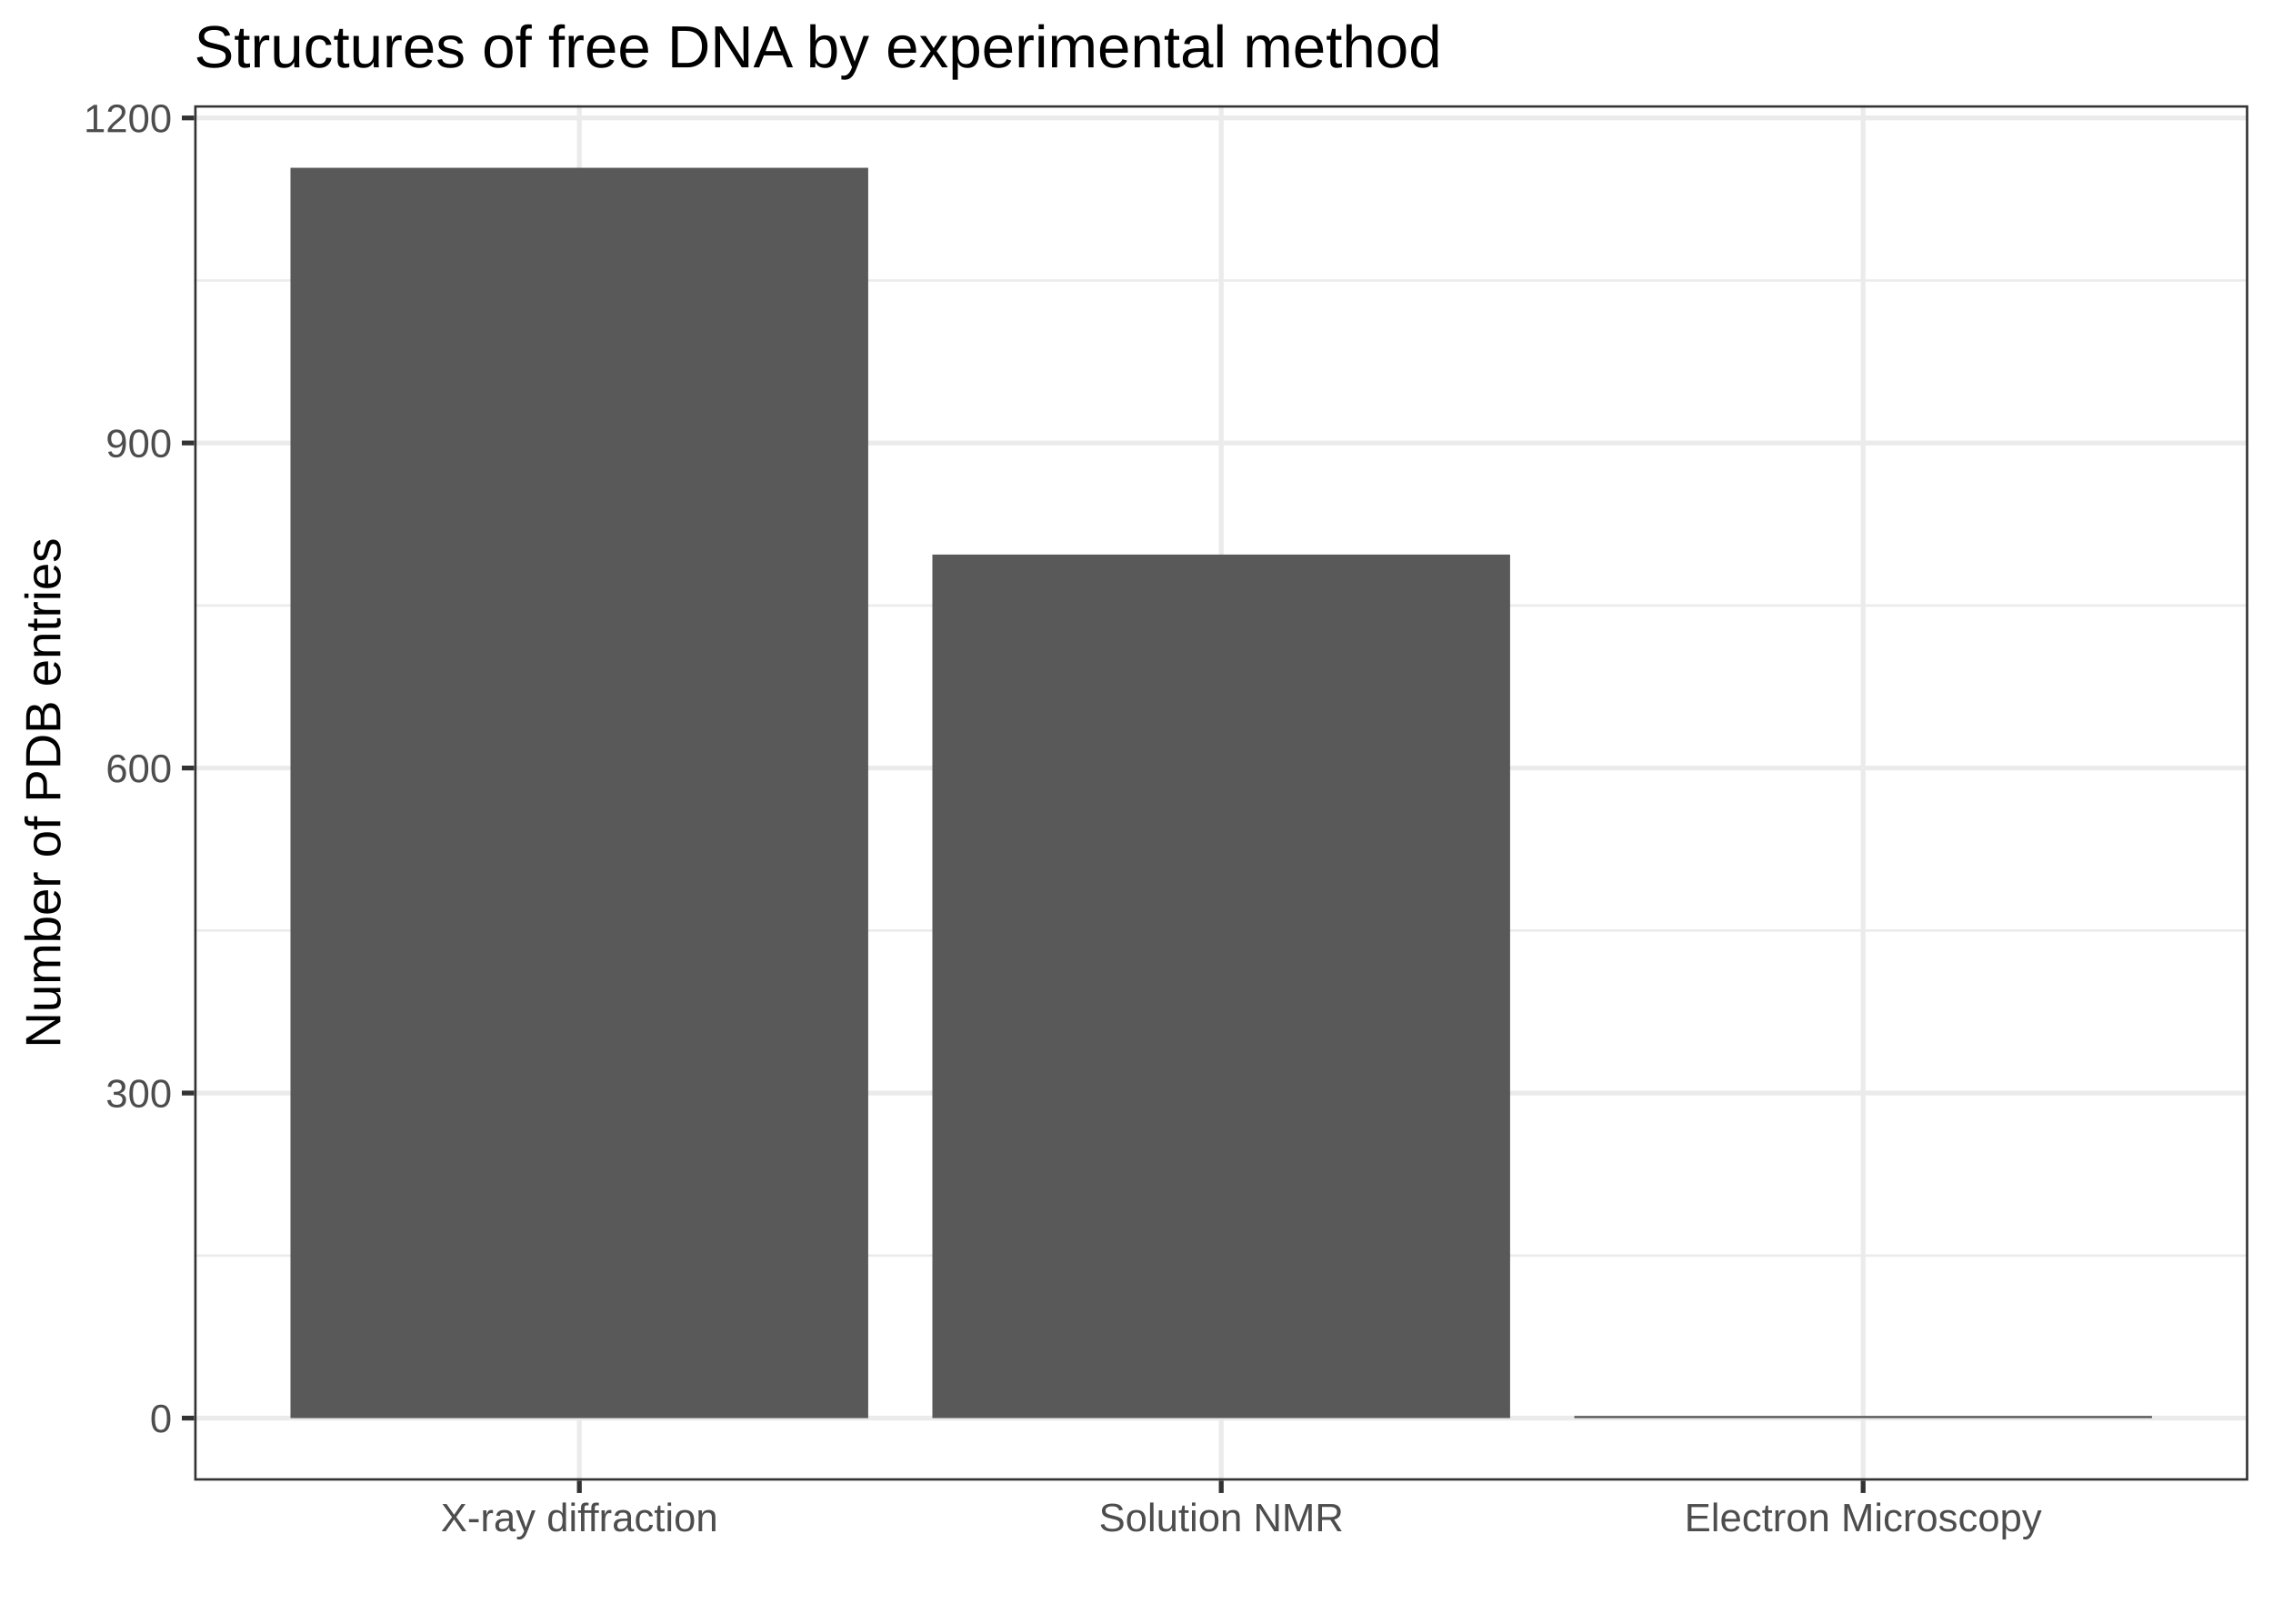
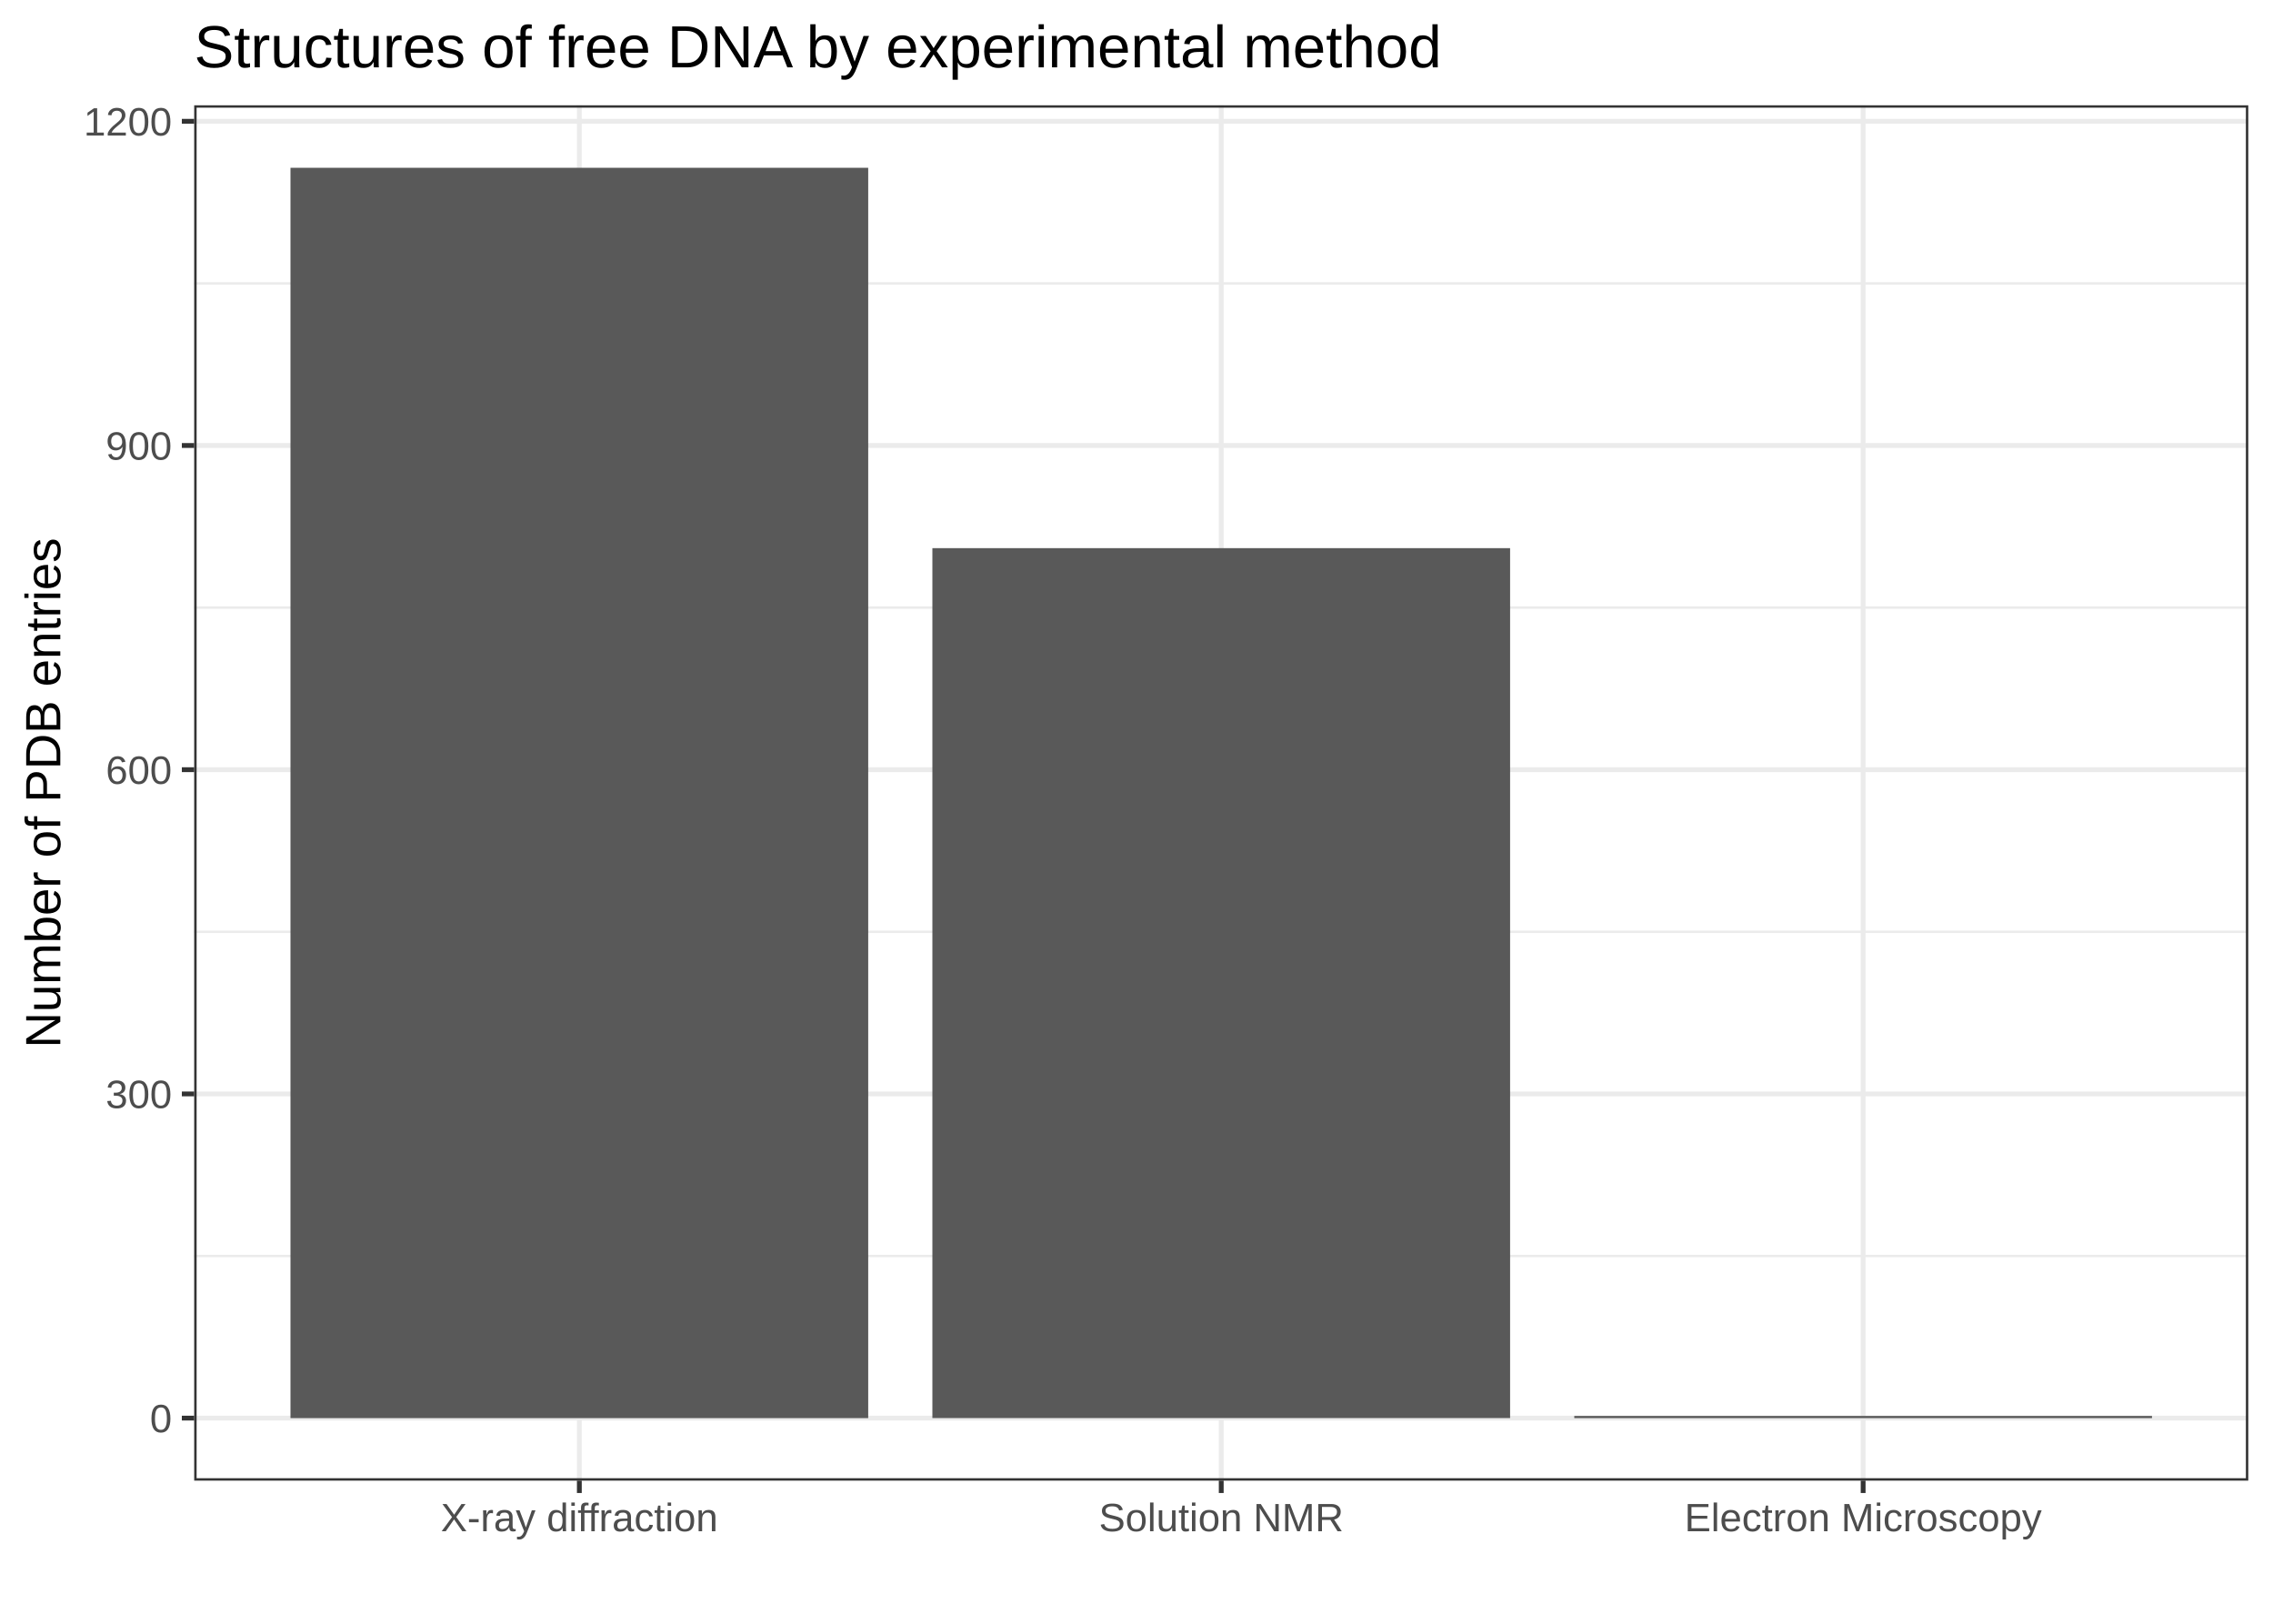
<svg xmlns="http://www.w3.org/2000/svg" class="svglite" width="504.00pt" height="360.00pt" viewBox="0 0 504.00 360.00">
  <defs>
    <style type="text/css">
    .svglite line, .svglite polyline, .svglite polygon, .svglite path, .svglite rect, .svglite circle {
      fill: none;
      stroke: #000000;
      stroke-linecap: round;
      stroke-linejoin: round;
      stroke-miterlimit: 10.00;
    }
  </style>
  </defs>
  <rect width="100%" height="100%" style="stroke: none; fill: #FFFFFF;" />
  <defs>
    <clipPath id="cpMC4wMHw1MDQuMDB8MC4wMHwzNjAuMDA=">
      <rect x="0.00" y="0.00" width="504.00" height="360.00" />
    </clipPath>
  </defs>
  <g clip-path="url(#cpMC4wMHw1MDQuMDB8MC4wMHwzNjAuMDA=)">
    <rect x="0.00" y="0.00" width="504.00" height="360.00" style="stroke-width: 1.07; stroke: #FFFFFF; fill: #FFFFFF;" />
  </g>
  <defs>
    <clipPath id="cpNDMuMDZ8NDk4LjUyfDIzLjM0fDMyOC4yNw==">
      <rect x="43.06" y="23.34" width="455.46" height="304.93" />
    </clipPath>
  </defs>
  <g clip-path="url(#cpNDMuMDZ8NDk4LjUyfDIzLjM0fDMyOC4yNw==)">
    <rect x="43.06" y="23.34" width="455.46" height="304.93" style="stroke-width: 1.07; stroke: none; fill: #FFFFFF;" />
-     <polyline points="43.06,278.37 498.52,278.37 " style="stroke-width: 0.53; stroke: #EBEBEB; stroke-linecap: butt;" />
-     <polyline points="43.06,206.31 498.52,206.31 " style="stroke-width: 0.53; stroke: #EBEBEB; stroke-linecap: butt;" />
-     <polyline points="43.06,134.24 498.52,134.24 " style="stroke-width: 0.53; stroke: #EBEBEB; stroke-linecap: butt;" />
-     <polyline points="43.06,62.18 498.52,62.18 " style="stroke-width: 0.53; stroke: #EBEBEB; stroke-linecap: butt;" />
+     <polyline points="43.06,278.47 498.52,278.47 " style="stroke-width: 0.53; stroke: #EBEBEB; stroke-linecap: butt;" />
+     <polyline points="43.06,206.59 498.52,206.59 " style="stroke-width: 0.53; stroke: #EBEBEB; stroke-linecap: butt;" />
+     <polyline points="43.06,134.71 498.52,134.71 " style="stroke-width: 0.53; stroke: #EBEBEB; stroke-linecap: butt;" />
+     <polyline points="43.06,62.83 498.52,62.83 " style="stroke-width: 0.53; stroke: #EBEBEB; stroke-linecap: butt;" />
    <polyline points="43.06,314.41 498.52,314.41 " style="stroke-width: 1.07; stroke: #EBEBEB; stroke-linecap: butt;" />
-     <polyline points="43.06,242.34 498.52,242.34 " style="stroke-width: 1.07; stroke: #EBEBEB; stroke-linecap: butt;" />
-     <polyline points="43.06,170.28 498.52,170.28 " style="stroke-width: 1.07; stroke: #EBEBEB; stroke-linecap: butt;" />
-     <polyline points="43.06,98.21 498.52,98.21 " style="stroke-width: 1.07; stroke: #EBEBEB; stroke-linecap: butt;" />
-     <polyline points="43.06,26.15 498.52,26.15 " style="stroke-width: 1.07; stroke: #EBEBEB; stroke-linecap: butt;" />
+     <polyline points="43.06,242.53 498.52,242.53 " style="stroke-width: 1.07; stroke: #EBEBEB; stroke-linecap: butt;" />
+     <polyline points="43.06,170.65 498.52,170.65 " style="stroke-width: 1.07; stroke: #EBEBEB; stroke-linecap: butt;" />
+     <polyline points="43.06,98.77 498.52,98.77 " style="stroke-width: 1.07; stroke: #EBEBEB; stroke-linecap: butt;" />
+     <polyline points="43.06,26.89 498.52,26.89 " style="stroke-width: 1.07; stroke: #EBEBEB; stroke-linecap: butt;" />
    <polyline points="128.46,328.27 128.46,23.34 " style="stroke-width: 1.07; stroke: #EBEBEB; stroke-linecap: butt;" />
    <polyline points="270.79,328.27 270.79,23.34 " style="stroke-width: 1.07; stroke: #EBEBEB; stroke-linecap: butt;" />
    <polyline points="413.12,328.27 413.12,23.34 " style="stroke-width: 1.07; stroke: #EBEBEB; stroke-linecap: butt;" />
    <rect x="64.41" y="37.20" width="128.10" height="277.21" style="stroke-width: 1.07; stroke: none; stroke-linecap: square; stroke-linejoin: miter; fill: #595959;" />
-     <rect x="206.74" y="122.95" width="128.10" height="191.45" style="stroke-width: 1.07; stroke: none; stroke-linecap: square; stroke-linejoin: miter; fill: #595959;" />
+     <rect x="206.74" y="121.53" width="128.10" height="192.87" style="stroke-width: 1.07; stroke: none; stroke-linecap: square; stroke-linejoin: miter; fill: #595959;" />
    <rect x="349.07" y="313.93" width="128.10" height="0.48" style="stroke-width: 1.07; stroke: none; stroke-linecap: square; stroke-linejoin: miter; fill: #595959;" />
    <rect x="43.06" y="23.34" width="455.46" height="304.93" style="stroke-width: 1.07; stroke: #333333;" />
  </g>
  <g clip-path="url(#cpMC4wMHw1MDQuMDB8MC4wMHwzNjAuMDA=)">
    <text x="38.13" y="317.56" text-anchor="end" style="font-size: 8.80px; fill: #4D4D4D; font-family: Arial;" textLength="4.90px" lengthAdjust="spacingAndGlyphs">0</text>
-     <text x="38.13" y="245.49" text-anchor="end" style="font-size: 8.80px; fill: #4D4D4D; font-family: Arial;" textLength="14.69px" lengthAdjust="spacingAndGlyphs">300</text>
-     <text x="38.13" y="173.43" text-anchor="end" style="font-size: 8.80px; fill: #4D4D4D; font-family: Arial;" textLength="14.69px" lengthAdjust="spacingAndGlyphs">600</text>
-     <text x="38.13" y="101.36" text-anchor="end" style="font-size: 8.80px; fill: #4D4D4D; font-family: Arial;" textLength="14.69px" lengthAdjust="spacingAndGlyphs">900</text>
-     <text x="38.13" y="29.30" text-anchor="end" style="font-size: 8.80px; fill: #4D4D4D; font-family: Arial;" textLength="19.58px" lengthAdjust="spacingAndGlyphs">1200</text>
+     <text x="38.13" y="245.68" text-anchor="end" style="font-size: 8.80px; fill: #4D4D4D; font-family: Arial;" textLength="14.69px" lengthAdjust="spacingAndGlyphs">300</text>
+     <text x="38.13" y="173.80" text-anchor="end" style="font-size: 8.80px; fill: #4D4D4D; font-family: Arial;" textLength="14.69px" lengthAdjust="spacingAndGlyphs">600</text>
+     <text x="38.13" y="101.93" text-anchor="end" style="font-size: 8.80px; fill: #4D4D4D; font-family: Arial;" textLength="14.69px" lengthAdjust="spacingAndGlyphs">900</text>
+     <text x="38.13" y="30.05" text-anchor="end" style="font-size: 8.80px; fill: #4D4D4D; font-family: Arial;" textLength="19.58px" lengthAdjust="spacingAndGlyphs">1200</text>
    <polyline points="40.32,314.41 43.06,314.41 " style="stroke-width: 1.07; stroke: #333333; stroke-linecap: butt;" />
-     <polyline points="40.32,242.34 43.06,242.34 " style="stroke-width: 1.07; stroke: #333333; stroke-linecap: butt;" />
-     <polyline points="40.32,170.28 43.06,170.28 " style="stroke-width: 1.07; stroke: #333333; stroke-linecap: butt;" />
-     <polyline points="40.32,98.21 43.06,98.21 " style="stroke-width: 1.07; stroke: #333333; stroke-linecap: butt;" />
-     <polyline points="40.32,26.15 43.06,26.15 " style="stroke-width: 1.07; stroke: #333333; stroke-linecap: butt;" />
+     <polyline points="40.32,242.53 43.06,242.53 " style="stroke-width: 1.07; stroke: #333333; stroke-linecap: butt;" />
+     <polyline points="40.32,170.65 43.06,170.65 " style="stroke-width: 1.07; stroke: #333333; stroke-linecap: butt;" />
+     <polyline points="40.32,98.77 43.06,98.77 " style="stroke-width: 1.07; stroke: #333333; stroke-linecap: butt;" />
+     <polyline points="40.32,26.89 43.06,26.89 " style="stroke-width: 1.07; stroke: #333333; stroke-linecap: butt;" />
    <polyline points="128.46,331.01 128.46,328.27 " style="stroke-width: 1.07; stroke: #333333; stroke-linecap: butt;" />
    <polyline points="270.79,331.01 270.79,328.27 " style="stroke-width: 1.07; stroke: #333333; stroke-linecap: butt;" />
    <polyline points="413.12,331.01 413.12,328.27 " style="stroke-width: 1.07; stroke: #333333; stroke-linecap: butt;" />
    <text x="128.46" y="339.50" text-anchor="middle" style="font-size: 8.80px; fill: #4D4D4D; font-family: Arial;" textLength="61.60px" lengthAdjust="spacingAndGlyphs">X-ray diffraction</text>
    <text x="270.79" y="339.50" text-anchor="middle" style="font-size: 8.80px; fill: #4D4D4D; font-family: Arial;" textLength="54.27px" lengthAdjust="spacingAndGlyphs">Solution NMR</text>
    <text x="413.12" y="339.50" text-anchor="middle" style="font-size: 8.80px; fill: #4D4D4D; font-family: Arial;" textLength="79.21px" lengthAdjust="spacingAndGlyphs">Electron Microscopy</text>
    <text transform="translate(13.37,175.80) rotate(-90)" text-anchor="middle" style="font-size: 11.00px; font-family: Arial;" textLength="113.10px" lengthAdjust="spacingAndGlyphs">Number of PDB entries</text>
    <text x="43.06" y="14.94" style="font-size: 13.20px; font-family: Arial;" textLength="277.14px" lengthAdjust="spacingAndGlyphs">Structures of free DNA by experimental method</text>
  </g>
</svg>
